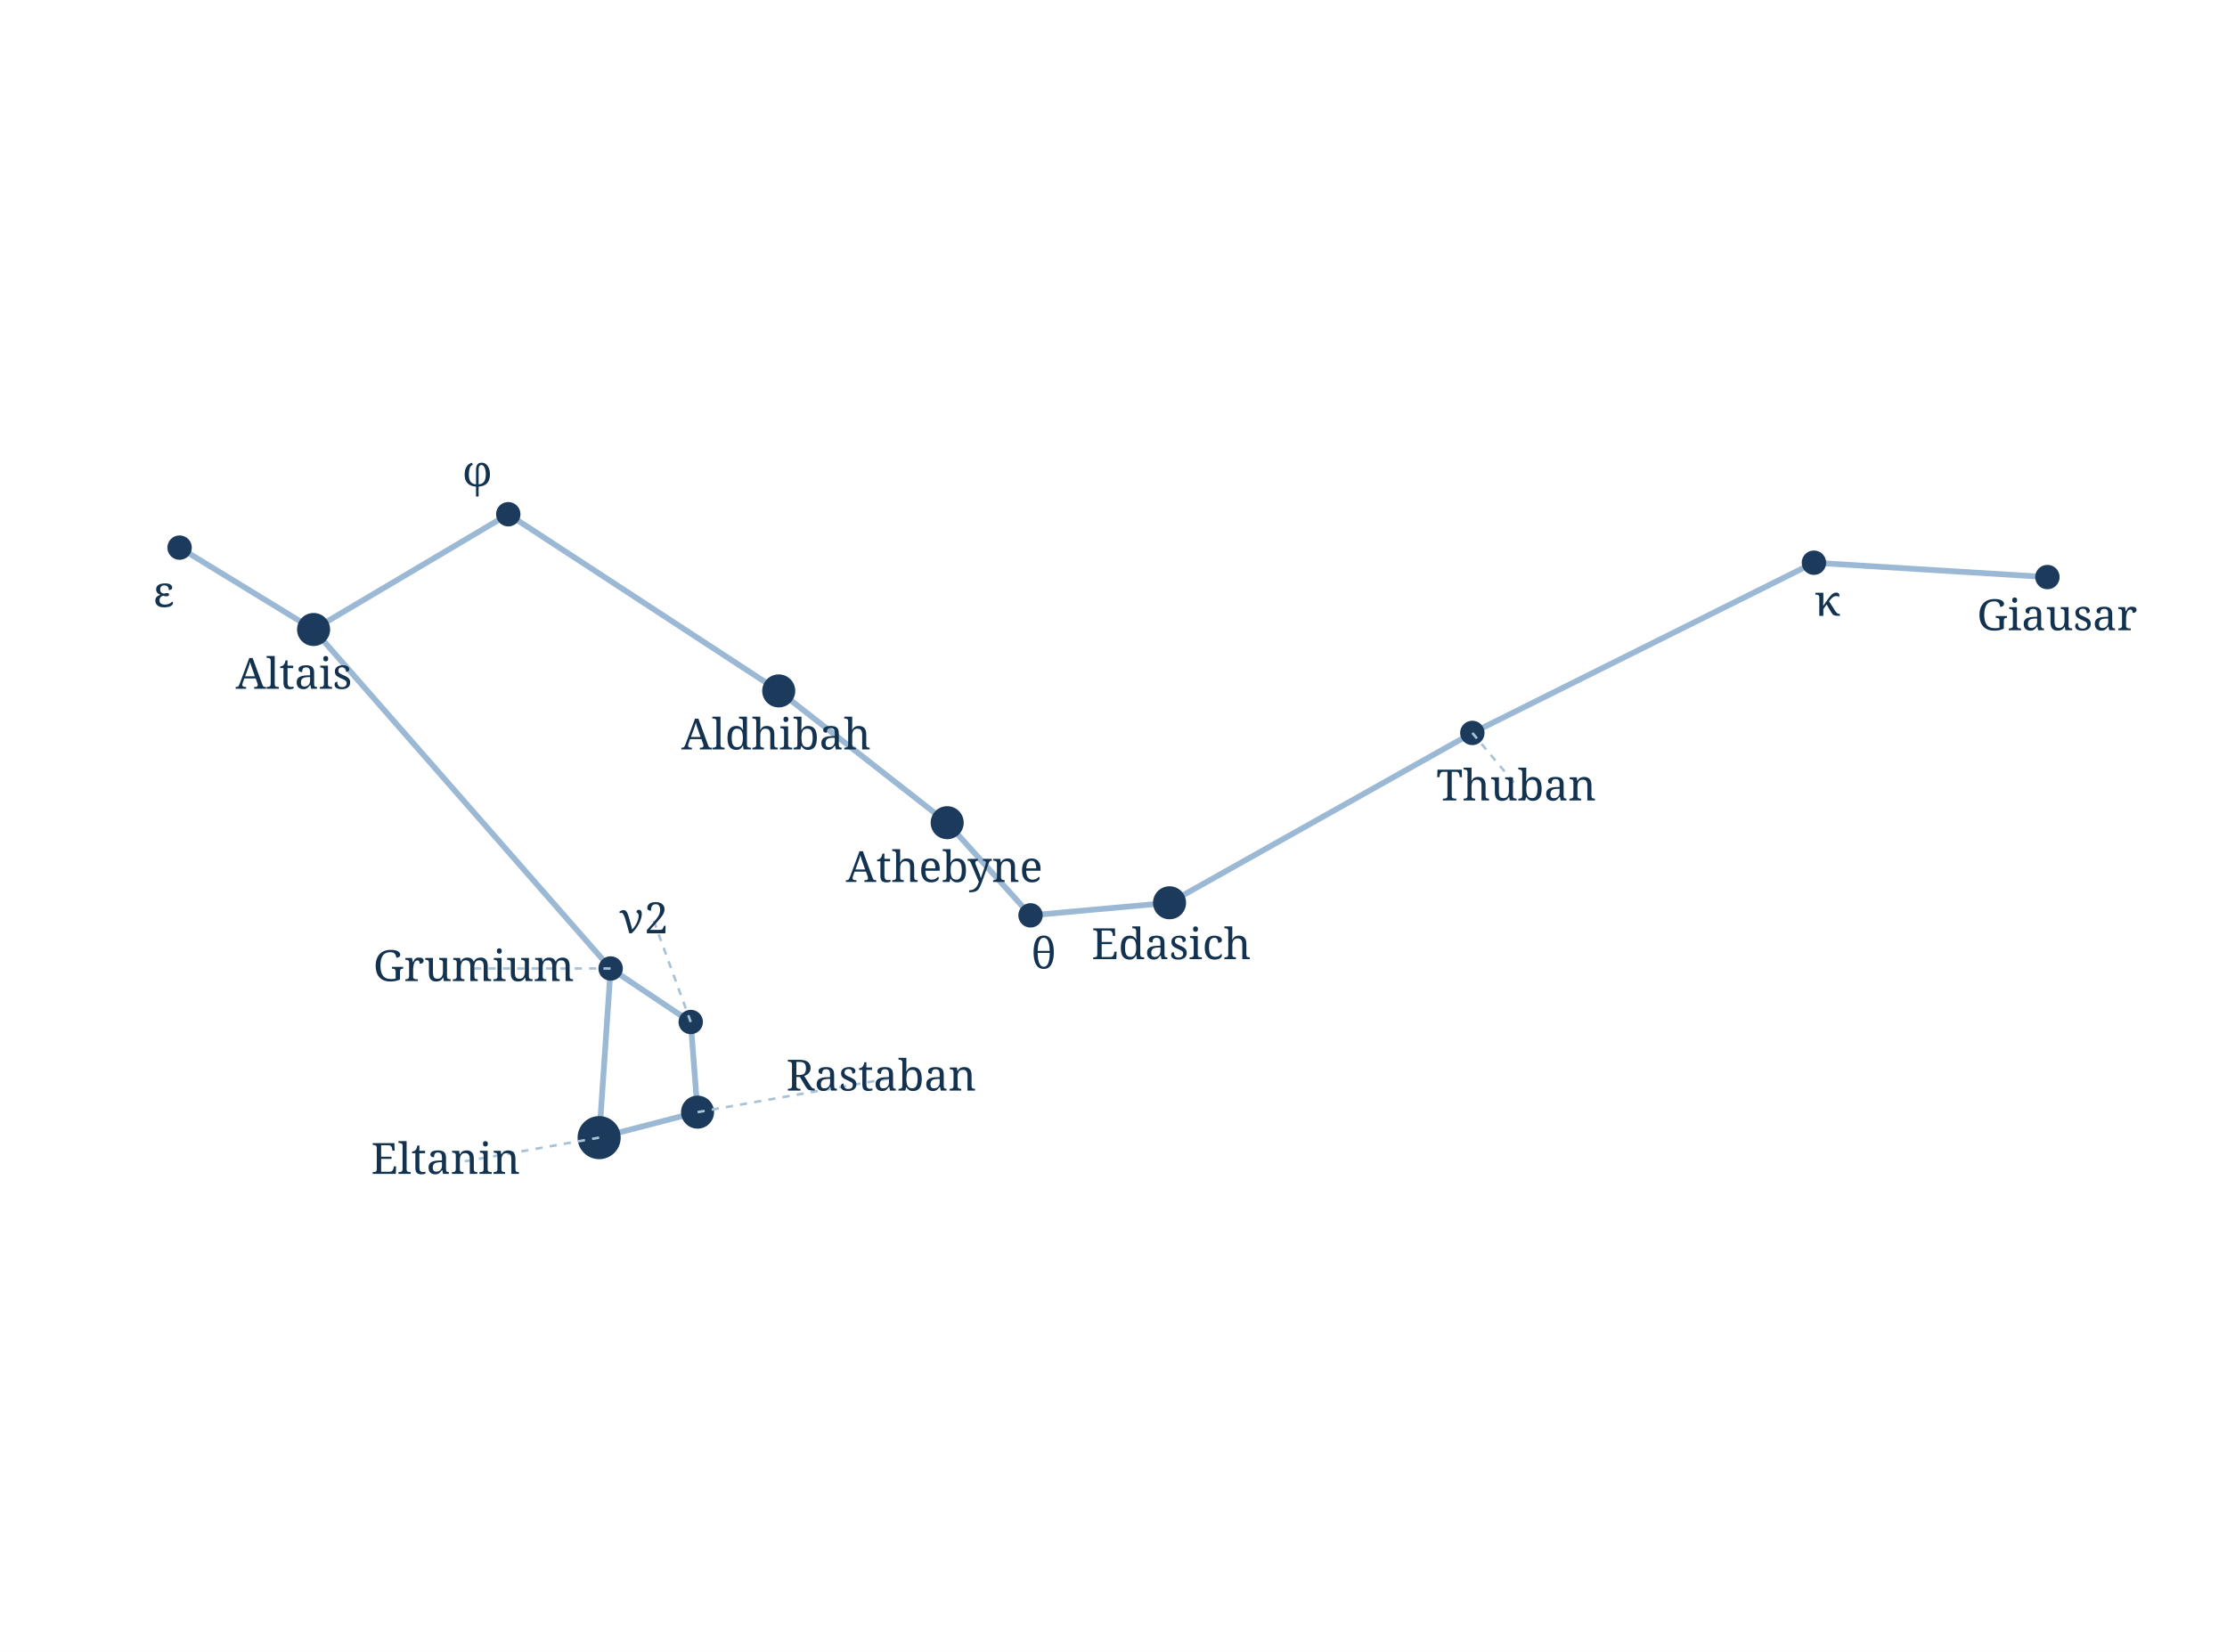
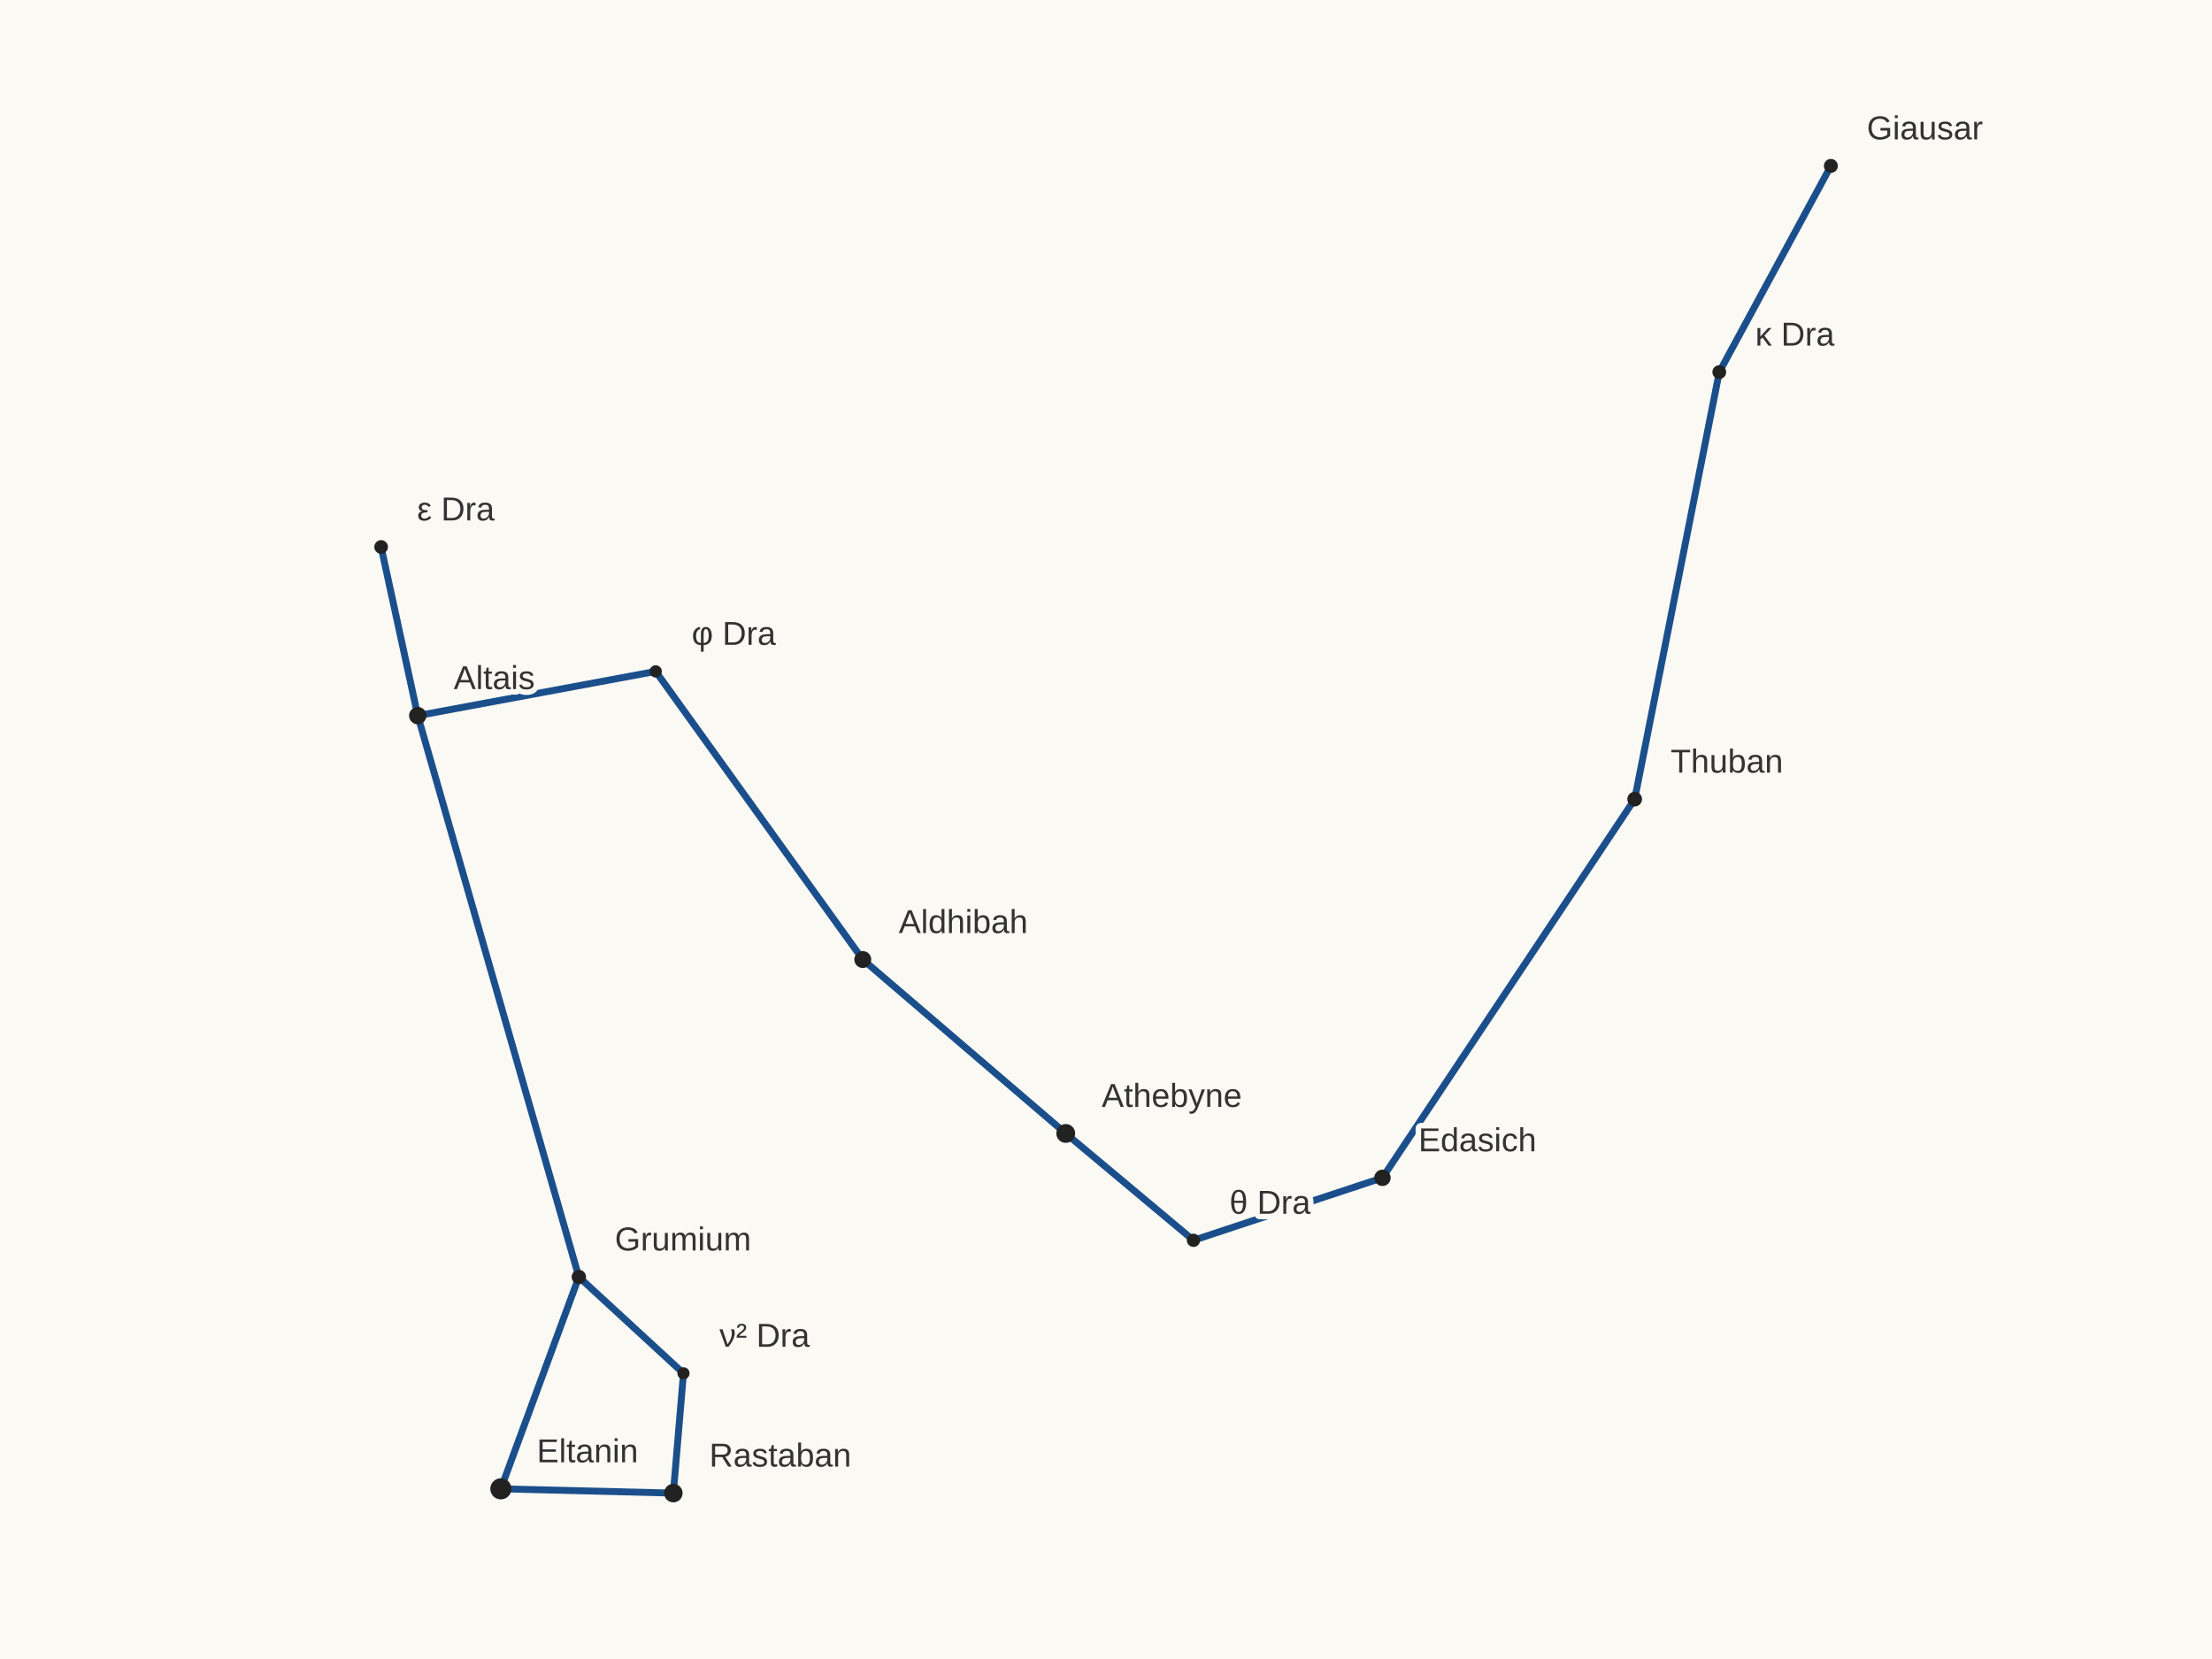
- <svg xmlns="http://www.w3.org/2000/svg" viewBox="0 0 620 460" width="620" height="460" role="img" aria-label="Figure de la constellation Dragon">
-   <rect width="620" height="460" fill="#ffffff" />
-   <line x1="170.0" y1="269.7" x2="166.8" y2="316.8" stroke="#9bb8d4" stroke-width="1.6" />
-   <line x1="166.8" y1="316.8" x2="194.2" y2="309.7" stroke="#9bb8d4" stroke-width="1.6" />
-   <line x1="194.2" y1="309.7" x2="192.3" y2="284.6" stroke="#9bb8d4" stroke-width="1.6" />
-   <line x1="192.3" y1="284.6" x2="170.0" y2="269.7" stroke="#9bb8d4" stroke-width="1.6" />
-   <line x1="170.0" y1="269.7" x2="87.3" y2="175.3" stroke="#9bb8d4" stroke-width="1.6" />
-   <line x1="87.3" y1="175.3" x2="50.0" y2="152.5" stroke="#9bb8d4" stroke-width="1.6" />
-   <line x1="87.3" y1="175.3" x2="141.5" y2="143.2" stroke="#9bb8d4" stroke-width="1.6" />
-   <line x1="141.5" y1="143.2" x2="216.8" y2="192.4" stroke="#9bb8d4" stroke-width="1.6" />
-   <line x1="216.8" y1="192.4" x2="263.7" y2="229.1" stroke="#9bb8d4" stroke-width="1.6" />
-   <line x1="263.7" y1="229.1" x2="286.9" y2="254.9" stroke="#9bb8d4" stroke-width="1.6" />
-   <line x1="286.9" y1="254.9" x2="325.6" y2="251.4" stroke="#9bb8d4" stroke-width="1.6" />
-   <line x1="325.6" y1="251.4" x2="409.9" y2="204.1" stroke="#9bb8d4" stroke-width="1.6" />
-   <line x1="409.9" y1="204.1" x2="505.0" y2="156.7" stroke="#9bb8d4" stroke-width="1.6" />
-   <line x1="505.0" y1="156.7" x2="570.0" y2="160.7" stroke="#9bb8d4" stroke-width="1.6" />
-   <circle cx="170.0" cy="269.7" r="3.4" fill="#1b3a5c" />
-   <line x1="170.0" y1="269.7" x2="130.0" y2="269.7" stroke="#a8c2d8" stroke-width="0.7" stroke-dasharray="2,2" />
-   <text x="103.9" y="273.2" font-size="12" font-family="Georgia,serif" fill="#12324f">Grumium</text>
-   <circle cx="166.8" cy="316.8" r="6.0" fill="#1b3a5c" />
-   <line x1="166.8" y1="316.8" x2="129.4" y2="323.4" stroke="#a8c2d8" stroke-width="0.7" stroke-dasharray="2,2" />
-   <text x="103.3" y="326.9" font-size="12" font-family="Georgia,serif" fill="#12324f">Eltanin</text>
-   <circle cx="194.2" cy="309.7" r="4.6" fill="#1b3a5c" />
-   <line x1="194.2" y1="309.7" x2="248.3" y2="300.2" stroke="#a8c2d8" stroke-width="0.7" stroke-dasharray="2,2" />
-   <text x="218.9" y="303.7" font-size="12" font-family="Georgia,serif" fill="#12324f">Rastaban</text>
-   <circle cx="192.3" cy="284.6" r="3.4" fill="#1b3a5c" />
-   <line x1="192.3" y1="284.6" x2="182.0" y2="256.4" stroke="#a8c2d8" stroke-width="0.7" stroke-dasharray="2,2" />
-   <text x="172.4" y="259.9" font-size="12" font-family="Georgia,serif" fill="#12324f">ν2</text>
-   <circle cx="87.3" cy="175.3" r="4.6" fill="#1b3a5c" />
-   <text x="65.6" y="191.8" font-size="12" font-family="Georgia,serif" fill="#12324f">Altais</text>
-   <circle cx="50.0" cy="152.5" r="3.4" fill="#1b3a5c" />
-   <text x="42.6" y="169.0" font-size="12" font-family="Georgia,serif" fill="#12324f">ε</text>
-   <circle cx="141.5" cy="143.2" r="3.4" fill="#1b3a5c" />
-   <text x="128.7" y="135.4" font-size="12" font-family="Georgia,serif" fill="#12324f">φ</text>
-   <circle cx="216.8" cy="192.4" r="4.6" fill="#1b3a5c" />
-   <text x="189.7" y="208.7" font-size="12" font-family="Georgia,serif" fill="#12324f">Aldhibah</text>
-   <circle cx="263.7" cy="229.1" r="4.6" fill="#1b3a5c" />
-   <text x="235.5" y="245.6" font-size="12" font-family="Georgia,serif" fill="#12324f">Athebyne</text>
-   <circle cx="286.9" cy="254.9" r="3.4" fill="#1b3a5c" />
-   <text x="287.1" y="269.7" font-size="12" font-family="Georgia,serif" fill="#12324f">θ</text>
-   <circle cx="325.6" cy="251.4" r="4.6" fill="#1b3a5c" />
-   <text x="303.9" y="267.1" font-size="12" font-family="Georgia,serif" fill="#12324f">Edasich</text>
-   <circle cx="409.9" cy="204.1" r="3.4" fill="#1b3a5c" />
-   <line x1="409.9" y1="204.1" x2="422.7" y2="219.4" stroke="#a8c2d8" stroke-width="0.7" stroke-dasharray="2,2" />
-   <text x="399.9" y="222.9" font-size="12" font-family="Georgia,serif" fill="#12324f">Thuban</text>
-   <circle cx="505.0" cy="156.7" r="3.4" fill="#1b3a5c" />
-   <text x="505.2" y="171.5" font-size="12" font-family="Georgia,serif" fill="#12324f">κ</text>
-   <circle cx="570.0" cy="160.7" r="3.4" fill="#1b3a5c" />
-   <text x="550.4" y="175.5" font-size="12" font-family="Georgia,serif" fill="#12324f">Giausar</text>
+ <svg xmlns="http://www.w3.org/2000/svg" viewBox="0 0 800 600" width="800" height="600" role="img" aria-label="Figure de Dragon">
+   <rect width="800" height="600" fill="#fbf9f4" />
+   <line x1="209.348" y1="461.840" x2="181.142" y2="538.455" stroke="#1a4f8b" stroke-width="2.5" />
+   <line x1="181.142" y1="538.455" x2="243.521" y2="540.000" stroke="#1a4f8b" stroke-width="2.5" />
+   <line x1="243.521" y1="540.000" x2="247.190" y2="496.678" stroke="#1a4f8b" stroke-width="2.5" />
+   <line x1="247.190" y1="496.678" x2="209.348" y2="461.840" stroke="#1a4f8b" stroke-width="2.5" />
+   <line x1="209.348" y1="461.840" x2="151.087" y2="258.817" stroke="#1a4f8b" stroke-width="2.5" />
+   <line x1="151.087" y1="258.817" x2="137.836" y2="197.817" stroke="#1a4f8b" stroke-width="2.5" />
+   <line x1="151.087" y1="258.817" x2="237.142" y2="242.823" stroke="#1a4f8b" stroke-width="2.5" />
+   <line x1="237.142" y1="242.823" x2="312.039" y2="347.036" stroke="#1a4f8b" stroke-width="2.5" />
+   <line x1="312.039" y1="347.036" x2="385.443" y2="409.922" stroke="#1a4f8b" stroke-width="2.5" />
+   <line x1="385.443" y1="409.922" x2="431.638" y2="448.572" stroke="#1a4f8b" stroke-width="2.5" />
+   <line x1="431.638" y1="448.572" x2="499.986" y2="425.969" stroke="#1a4f8b" stroke-width="2.5" />
+   <line x1="499.986" y1="425.969" x2="591.202" y2="289.031" stroke="#1a4f8b" stroke-width="2.5" />
+   <line x1="591.202" y1="289.031" x2="621.802" y2="134.576" stroke="#1a4f8b" stroke-width="2.5" />
+   <line x1="621.802" y1="134.576" x2="662.164" y2="60.000" stroke="#1a4f8b" stroke-width="2.5" />
+   <circle cx="209.348" cy="461.840" r="2.60" fill="#222" data-star="simbad:324145" />
+   <circle cx="181.142" cy="538.455" r="3.82" fill="#222" data-star="simbad:323363" />
+   <circle cx="243.521" cy="540.000" r="3.35" fill="#222" data-star="simbad:352495" />
+   <circle cx="247.190" cy="496.678" r="2.20" fill="#222" data-star="simbad:337566" />
+   <circle cx="151.087" cy="258.817" r="3.14" fill="#222" data-star="simbad:288114" />
+   <circle cx="137.836" cy="197.817" r="2.47" fill="#222" data-star="simbad:9773204" />
+   <circle cx="237.142" cy="242.823" r="2.22" fill="#222" data-star="simbad:314793" />
+   <circle cx="312.039" cy="347.036" r="3.06" fill="#222" data-star="simbad:362863" />
+   <circle cx="385.443" cy="409.922" r="3.41" fill="#222" data-star="simbad:387849" />
+   <circle cx="431.638" cy="448.572" r="2.40" fill="#222" data-star="simbad:401098" />
+   <circle cx="499.986" cy="425.969" r="2.97" fill="#222" data-star="simbad:444249" />
+   <circle cx="591.202" cy="289.031" r="2.66" fill="#222" data-star="simbad:446254" />
+   <circle cx="621.802" cy="134.576" r="2.49" fill="#222" data-star="simbad:447421" />
+   <circle cx="662.164" cy="60.000" r="2.52" fill="#222" data-star="simbad:447949" />
+   <text x="256.52" y="527.00" dominant-baseline="middle" font-family="Arial,sans-serif" font-size="12" fill="#333" paint-order="stroke" stroke="#fbf9f4" stroke-width="4" stroke-linejoin="round">Rastaban</text>
+   <text x="325.04" y="334.04" dominant-baseline="middle" font-family="Arial,sans-serif" font-size="12" fill="#333" paint-order="stroke" stroke="#fbf9f4" stroke-width="4" stroke-linejoin="round">Aldhibah</text>
+   <text x="398.44" y="396.92" dominant-baseline="middle" font-family="Arial,sans-serif" font-size="12" fill="#333" paint-order="stroke" stroke="#fbf9f4" stroke-width="4" stroke-linejoin="round">Athebyne</text>
+   <text x="222.35" y="448.84" dominant-baseline="middle" font-family="Arial,sans-serif" font-size="12" fill="#333" paint-order="stroke" stroke="#fbf9f4" stroke-width="4" stroke-linejoin="round">Grumium</text>
+   <text x="194.14" y="525.46" dominant-baseline="middle" font-family="Arial,sans-serif" font-size="12" fill="#333" paint-order="stroke" stroke="#fbf9f4" stroke-width="4" stroke-linejoin="round">Eltanin</text>
+   <text x="512.99" y="412.97" dominant-baseline="middle" font-family="Arial,sans-serif" font-size="12" fill="#333" paint-order="stroke" stroke="#fbf9f4" stroke-width="4" stroke-linejoin="round">Edasich</text>
+   <text x="675.16" y="47.00" dominant-baseline="middle" font-family="Arial,sans-serif" font-size="12" fill="#333" paint-order="stroke" stroke="#fbf9f4" stroke-width="4" stroke-linejoin="round">Giausar</text>
+   <text x="260.19" y="483.68" dominant-baseline="middle" font-family="Arial,sans-serif" font-size="12" fill="#333" paint-order="stroke" stroke="#fbf9f4" stroke-width="4" stroke-linejoin="round">ν² Dra</text>
+   <text x="164.09" y="245.82" dominant-baseline="middle" font-family="Arial,sans-serif" font-size="12" fill="#333" paint-order="stroke" stroke="#fbf9f4" stroke-width="4" stroke-linejoin="round">Altais</text>
+   <text x="604.20" y="276.03" dominant-baseline="middle" font-family="Arial,sans-serif" font-size="12" fill="#333" paint-order="stroke" stroke="#fbf9f4" stroke-width="4" stroke-linejoin="round">Thuban</text>
+   <text x="150.84" y="184.82" dominant-baseline="middle" font-family="Arial,sans-serif" font-size="12" fill="#333" paint-order="stroke" stroke="#fbf9f4" stroke-width="4" stroke-linejoin="round">ε Dra</text>
+   <text x="250.14" y="229.82" dominant-baseline="middle" font-family="Arial,sans-serif" font-size="12" fill="#333" paint-order="stroke" stroke="#fbf9f4" stroke-width="4" stroke-linejoin="round">φ Dra</text>
+   <text x="444.64" y="435.57" dominant-baseline="middle" font-family="Arial,sans-serif" font-size="12" fill="#333" paint-order="stroke" stroke="#fbf9f4" stroke-width="4" stroke-linejoin="round">θ Dra</text>
+   <text x="634.80" y="121.58" dominant-baseline="middle" font-family="Arial,sans-serif" font-size="12" fill="#333" paint-order="stroke" stroke="#fbf9f4" stroke-width="4" stroke-linejoin="round">κ Dra</text>
</svg>
